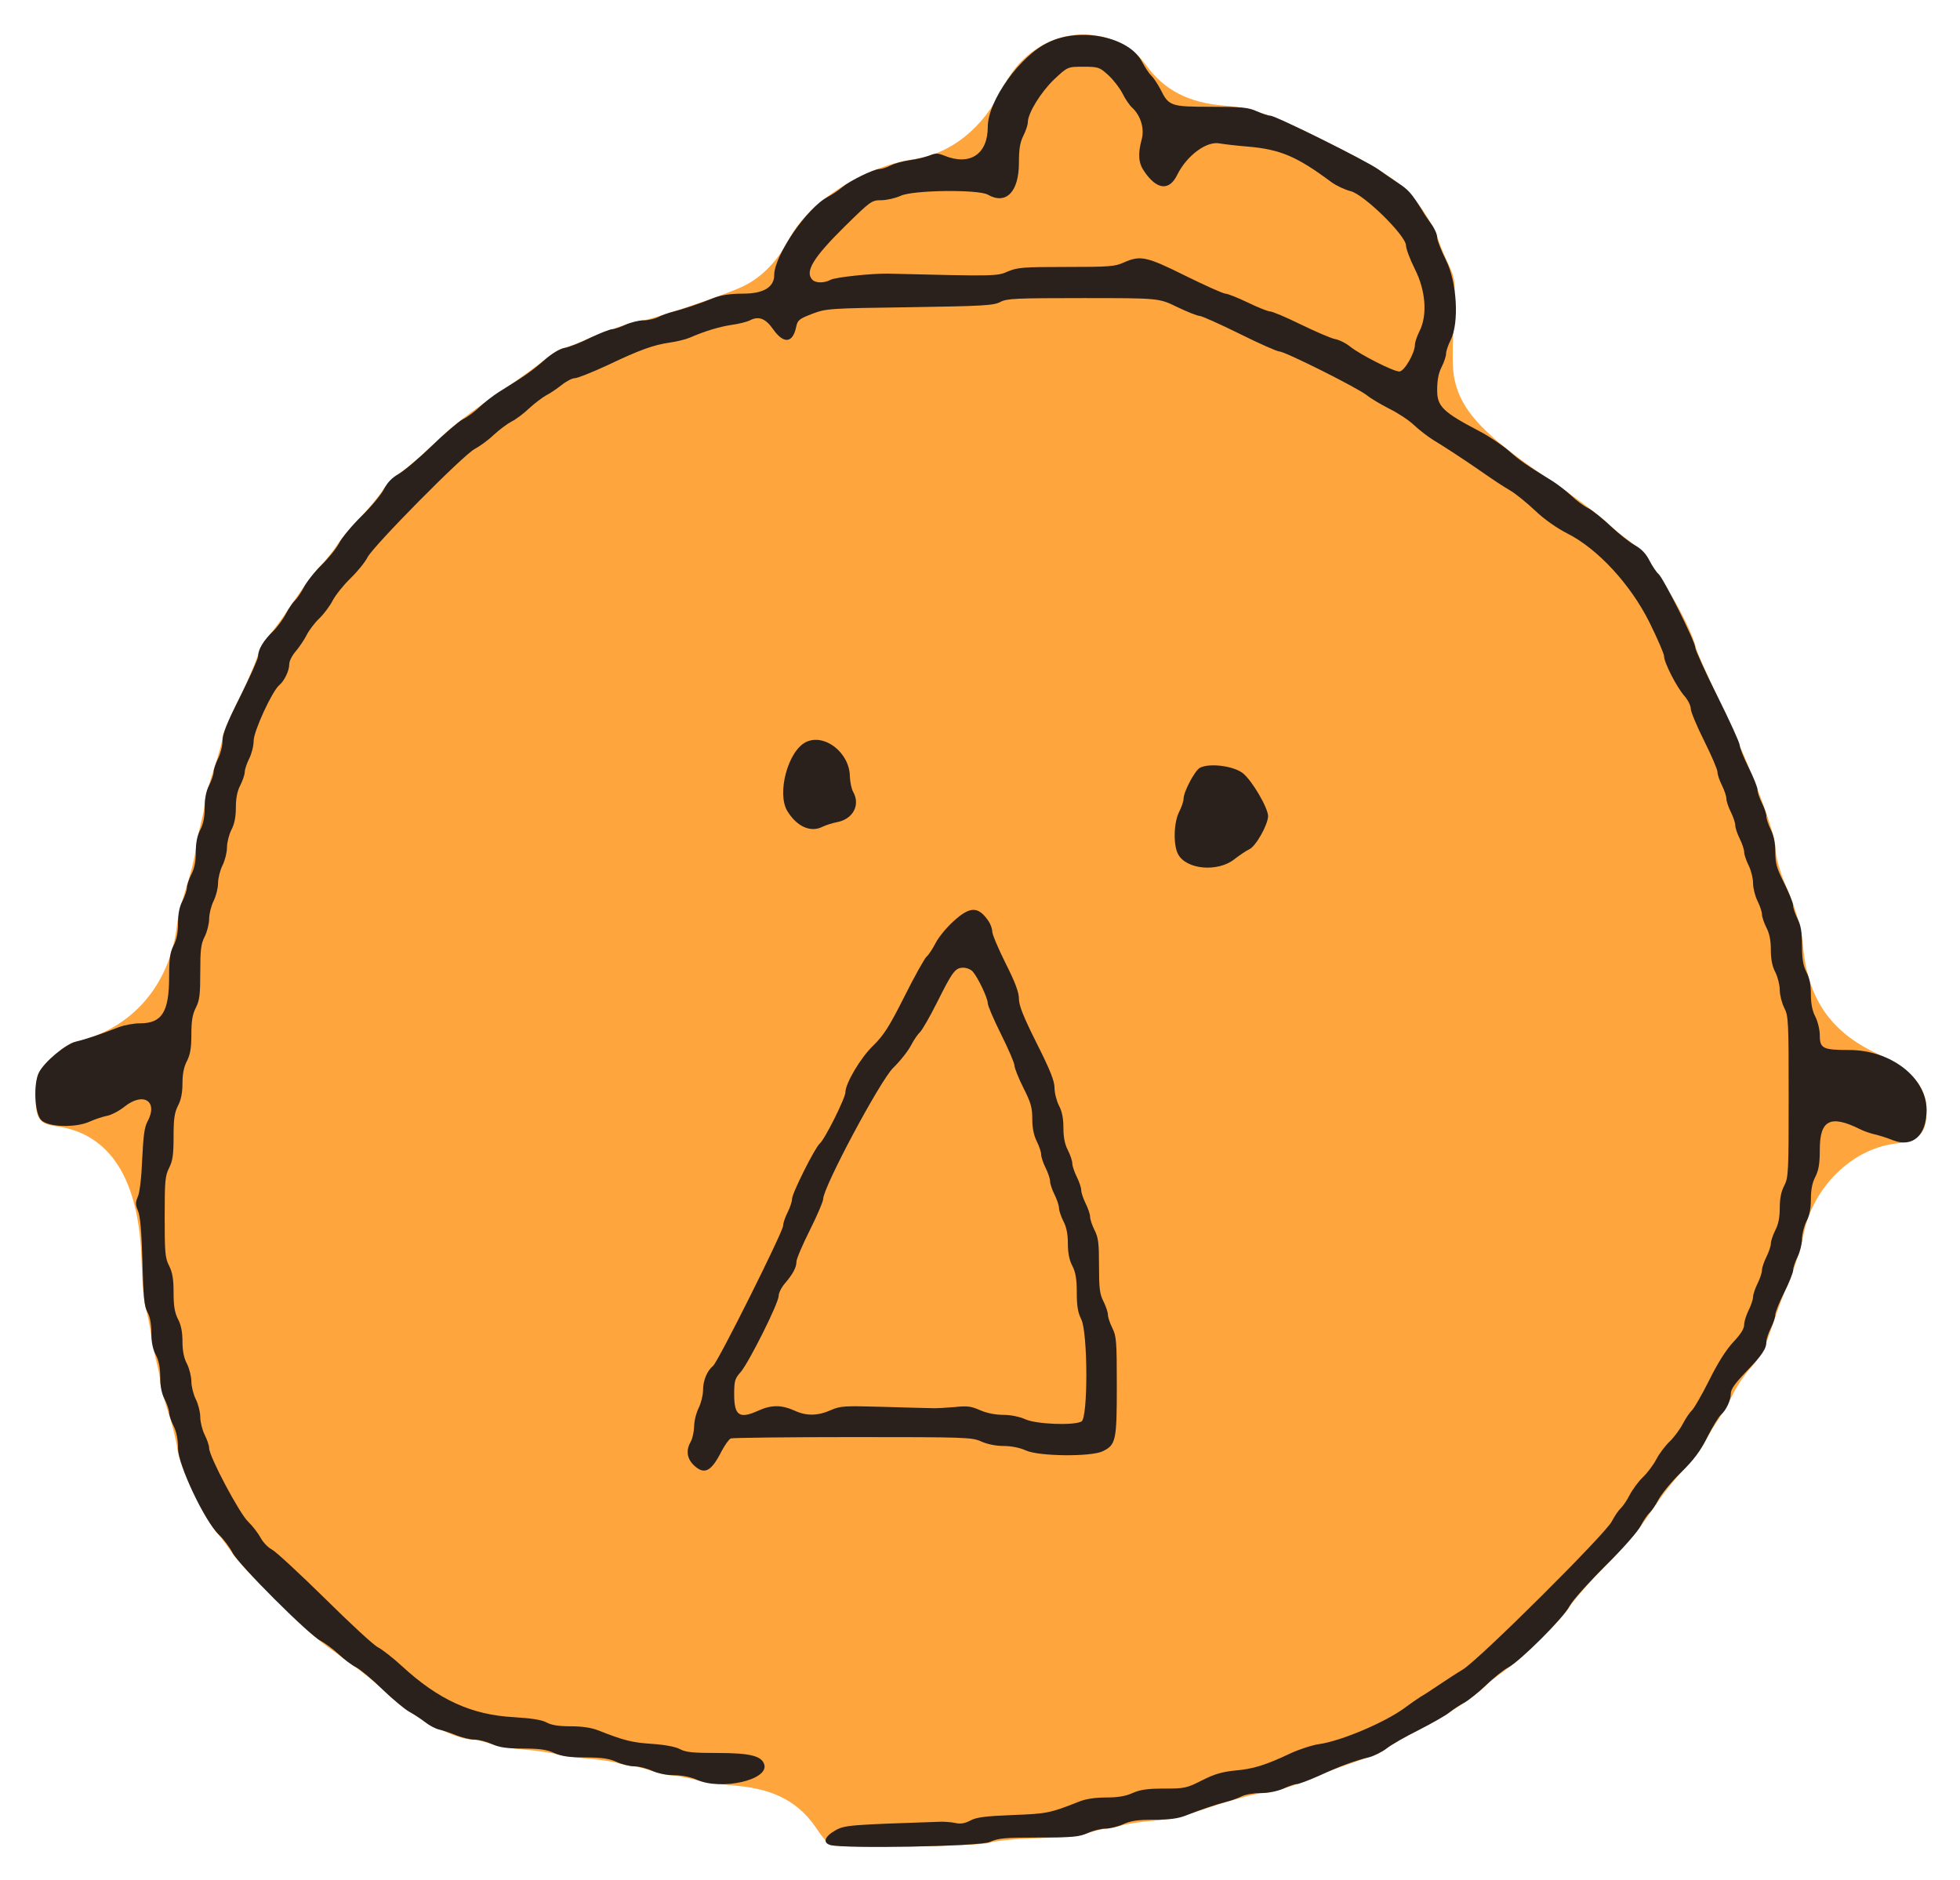
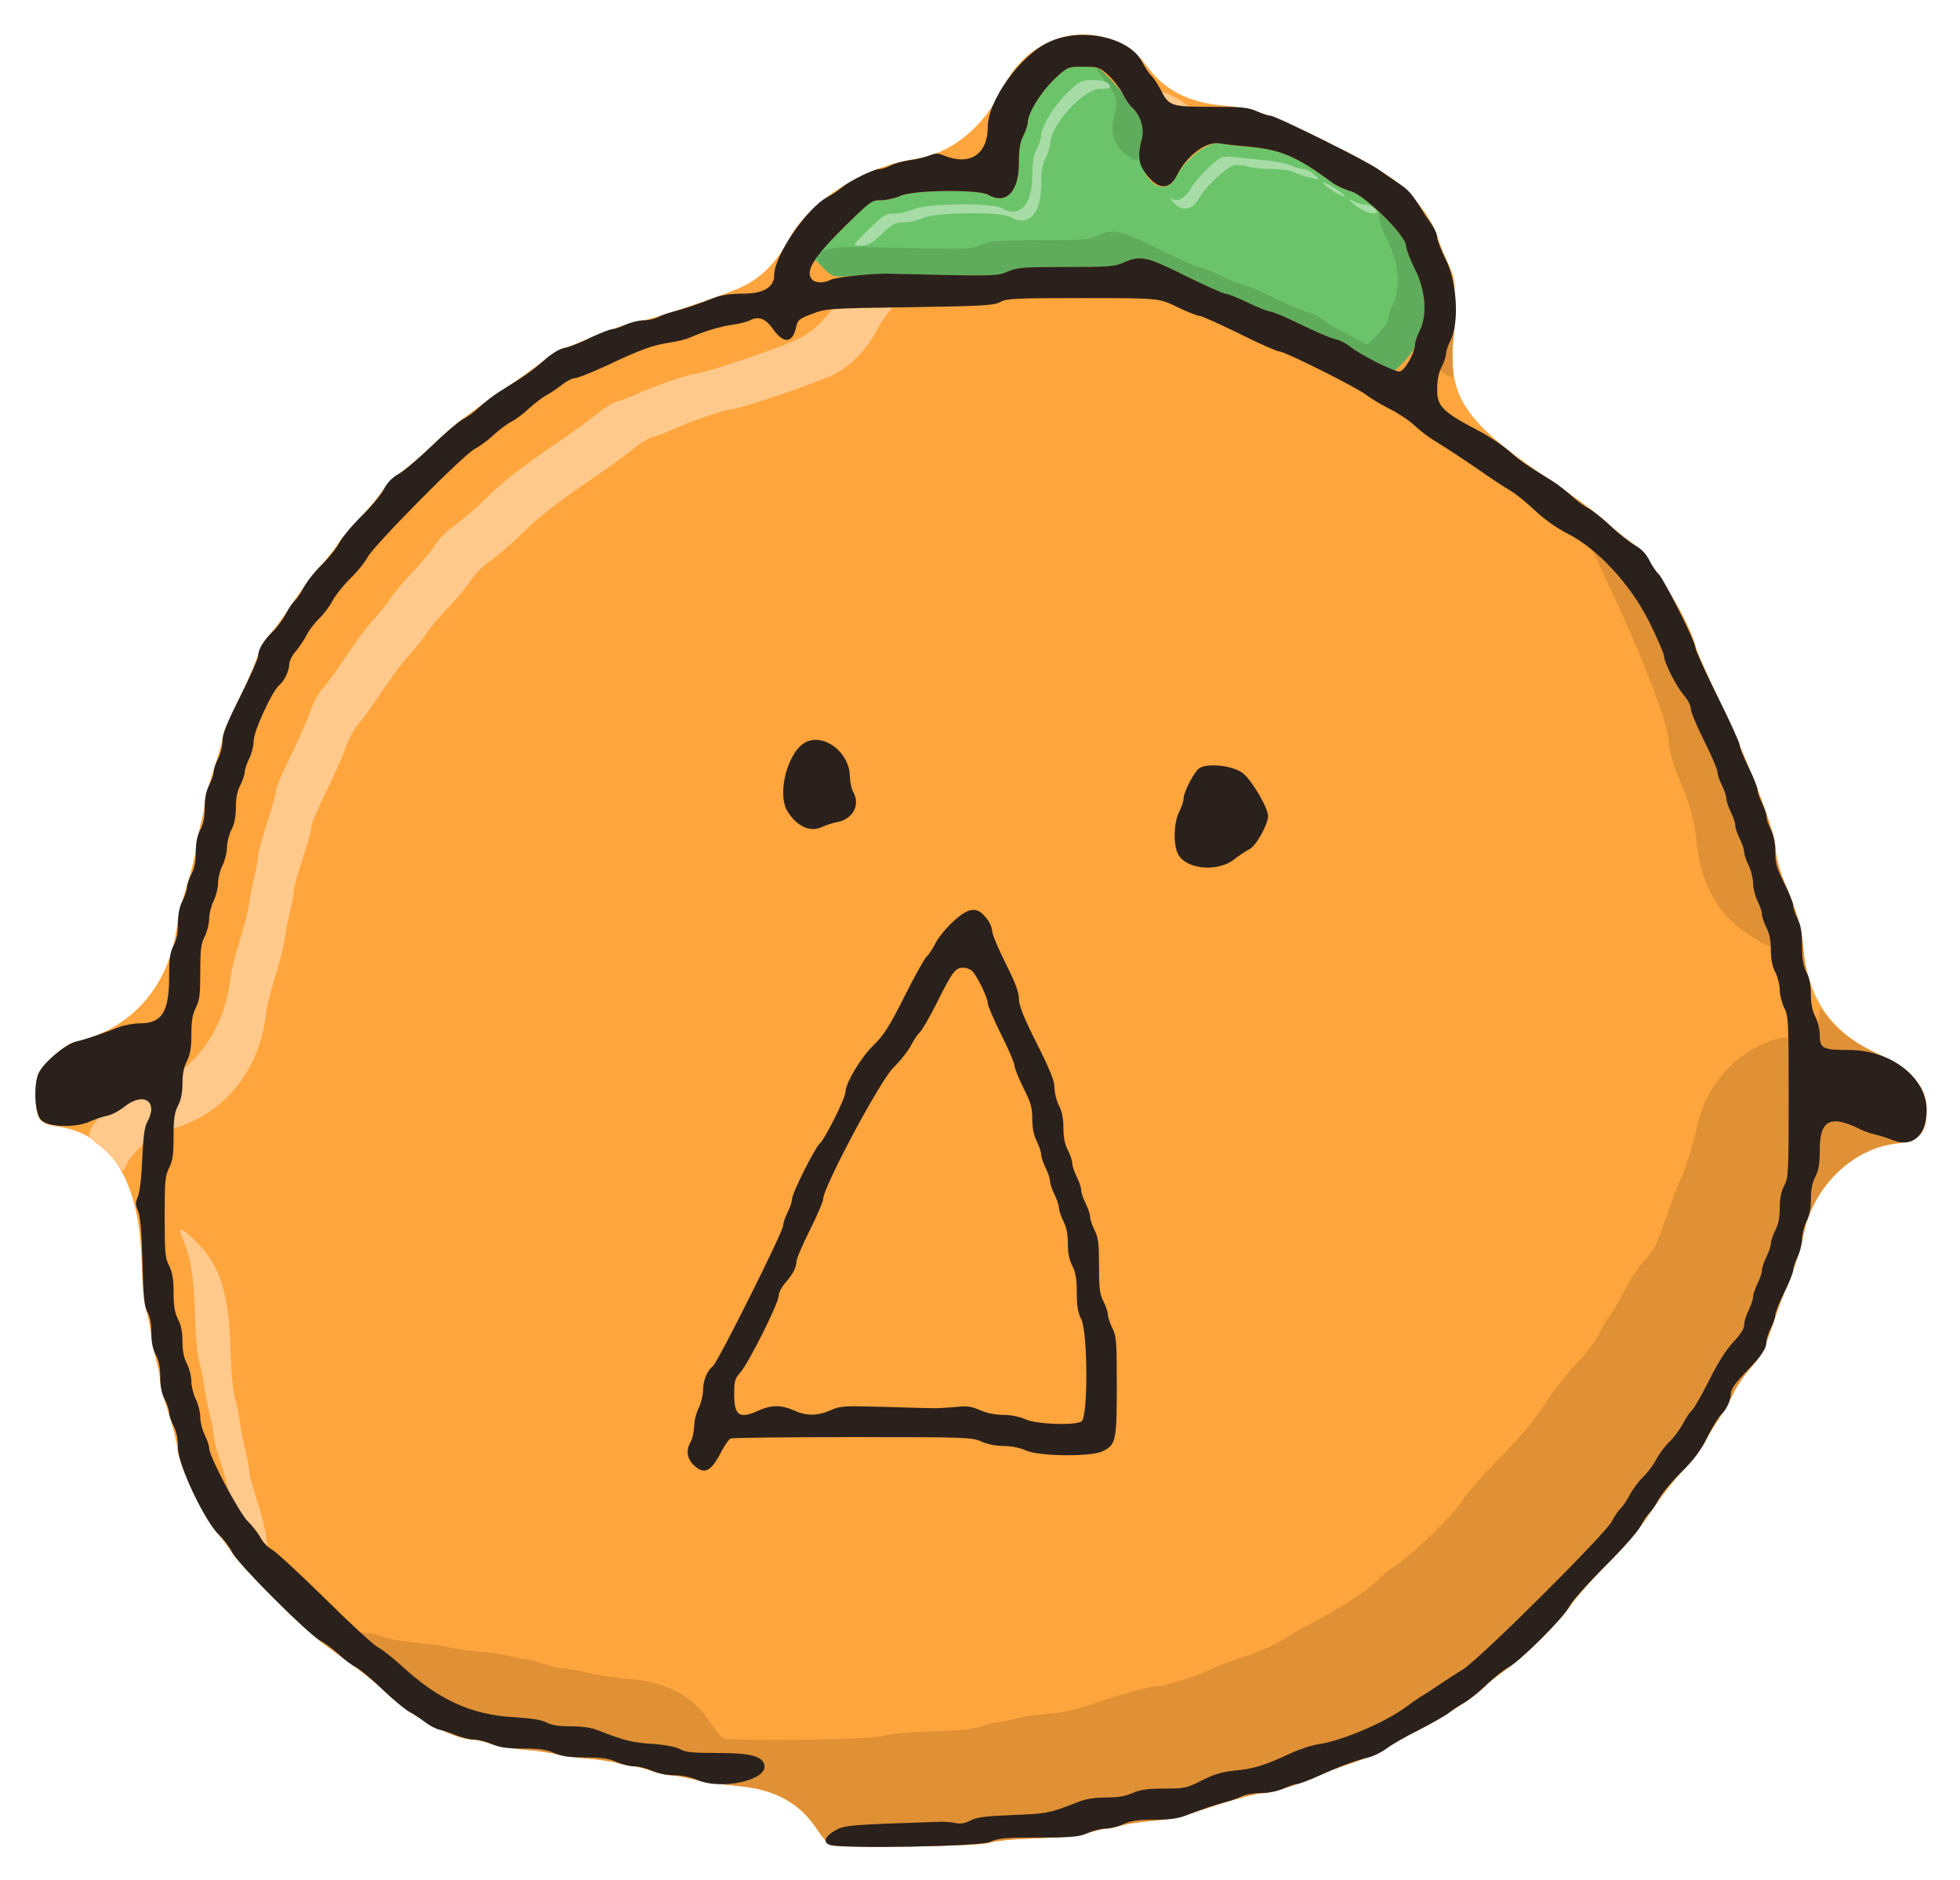
<svg xmlns="http://www.w3.org/2000/svg" viewBox="0 0 881 845" width="220" height="211">
  <g transform="translate(0,845) scale(0.1,-0.1)" fill="#ffa53d" stroke="none">
    <path d="M4713 8260 c-91 -42 -157 -109 -205 -205 -92 -184 -233 -296 -402 -321 -223 -33 -472 -192 -559 -358 -51 -99 -125 -175 -209 -214 -74 -36 -419 -152 -449 -152 -28 0 -177 -51 -259 -88 -36 -16 -79 -33 -96 -36 -16 -4 -55 -27 -85 -52 -29 -24 -103 -78 -164 -120 -186 -127 -257 -182 -340 -264 -44 -43 -106 -96 -138 -119 -34 -23 -71 -60 -89 -88 -17 -26 -63 -82 -102 -123 -40 -41 -85 -95 -101 -120 -16 -25 -50 -67 -76 -95 -26 -27 -79 -99 -119 -158 -39 -60 -87 -126 -106 -147 -22 -24 -46 -69 -63 -117 -15 -43 -56 -133 -89 -200 -34 -68 -62 -134 -62 -148 0 -15 -18 -80 -40 -146 -22 -66 -40 -132 -40 -147 0 -15 -7 -54 -16 -87 -8 -33 -20 -91 -25 -128 -5 -38 -25 -114 -43 -170 -18 -56 -36 -128 -40 -161 -31 -275 -205 -475 -464 -531 -36 -8 -135 -93 -157 -136 -10 -18 -15 -58 -15 -109 0 -98 17 -123 94 -133 241 -33 371 -238 382 -602 3 -105 11 -189 20 -220 8 -27 18 -79 23 -115 5 -36 17 -92 25 -125 9 -33 16 -72 16 -87 0 -15 16 -74 35 -133 20 -59 38 -134 42 -168 7 -73 122 -316 180 -380 19 -21 49 -62 68 -90 43 -66 329 -348 418 -413 175 -126 214 -157 271 -212 110 -106 304 -211 393 -212 13 0 49 -9 80 -19 32 -11 100 -22 151 -26 52 -4 115 -13 140 -20 26 -7 89 -16 141 -20 51 -4 114 -13 140 -21 25 -7 56 -14 69 -14 12 0 48 -9 79 -20 32 -11 70 -20 86 -20 16 0 66 -9 111 -20 44 -10 131 -23 191 -28 169 -15 281 -76 361 -200 22 -33 48 -63 59 -66 50 -14 659 -6 710 10 33 10 107 17 220 21 130 4 183 9 228 24 31 10 67 19 80 19 12 0 43 7 68 14 26 8 89 17 140 21 69 5 124 17 209 45 150 51 258 80 293 80 33 0 188 50 245 79 20 10 89 36 152 57 64 21 135 52 160 70 25 17 86 52 135 77 104 52 258 152 295 192 14 15 54 48 90 73 88 61 253 224 297 292 19 30 93 114 163 185 91 92 150 162 201 240 40 61 105 144 144 185 40 41 85 100 100 130 15 30 42 75 60 100 17 25 46 75 63 110 17 36 54 91 83 123 45 51 57 73 96 189 24 72 52 147 63 168 22 44 64 174 79 250 43 205 216 375 409 399 113 14 142 46 142 152 0 104 -68 181 -223 253 -208 97 -311 247 -332 481 -7 80 -34 175 -76 270 -27 60 -49 140 -49 177 0 69 -126 397 -256 668 -51 107 -96 209 -100 225 -28 122 -211 421 -292 477 -31 22 -75 57 -97 78 -46 44 -142 116 -300 224 -248 170 -350 274 -388 396 -19 64 -21 99 -12 320 7 165 7 165 -28 240 -19 41 -40 93 -46 115 -6 22 -37 78 -69 125 -74 108 -150 162 -425 301 -234 118 -337 154 -462 164 -161 12 -273 70 -354 183 -94 130 -286 175 -438 102z" />
+   </g>
+   <g transform="translate(0,845) scale(0.1,-0.1)" fill="#e09136" stroke="none">
+     <path d="M6010 7785 c0 -3 12 -29 26 -58 27 -52 27 -52 20 -217 -17 -383 11 -439 334 -668 158 -112 147 -109 140 -46 -3 30 -3 80 1 112 20 158 11 284 -25 363 -19 41 -39 92 -45 114 -23 83 -119 205 -212 268 -82 56 -239 143 -239 132z" />
+     <path d="M7089 6142 c26 -53 51 -110 55 -127 4 -16 49 -118 100 -225 130 -271 256 -599 256 -668 0 -37 22 -117 49 -177 42 -95 69 -190 76 -270 21 -234 124 -384 330 -480 50 -23 108 -57 129 -76 30 -26 38 -29 33 -14 -3 11 -9 54 -12 95 -7 75 -35 172 -76 265 -27 60 -49 140 -49 177 0 69 -126 397 -256 668 -51 107 -96 209 -100 225 -28 122 -211 421 -292 477 -31 22 -75 57 -97 78 -22 21 -75 63 -117 94 l-78 55 49 -97z" />
+     <path d="M8180 3903 c-1 -67 -44 -102 -142 -114 -193 -24 -366 -194 -409 -399 -15 -76 -57 -206 -79 -250 -11 -21 -39 -96 -63 -168 -39 -116 -51 -138 -96 -189 -29 -32 -66 -87 -83 -123 -17 -35 -46 -85 -63 -110 -18 -25 -45 -70 -60 -100 -15 -30 -60 -89 -100 -130 -39 -41 -104 -124 -144 -185 -51 -78 -110 -148 -201 -240 -70 -71 -144 -155 -163 -185 -44 -68 -209 -231 -297 -292 -36 -25 -76 -58 -90 -73 -37 -40 -191 -140 -295 -192 -49 -25 -110 -60 -135 -77 -25 -18 -96 -49 -160 -70 -63 -21 -132 -47 -152 -57 -57 -29 -212 -79 -245 -79 -35 0 -143 -29 -293 -80 -85 -28 -140 -40 -209 -45 -51 -4 -114 -13 -140 -21 -25 -7 -56 -14 -68 -14 -13 0 -49 -9 -80 -19 -45 -15 -98 -20 -228 -24 -113 -4 -187 -11 -220 -21 -51 -16 -660 -24 -710 -10 -11 3 -37 33 -59 66 -80 124 -192 185 -361 200 -60 5 -147 18 -191 28 -45 11 -95 20 -111 20 -16 0 -54 9 -86 20 -31 11 -67 20 -79 20 -13 0 -44 7 -69 14 -26 8 -89 17 -140 21 -52 4 -115 13 -141 20 -25 7 -88 16 -140 20 -51 4 -119 15 -151 26 -31 10 -67 19 -80 19 -91 1 -280 104 -402 220 -38 36 -92 81 -120 100 -27 18 -63 45 -79 59 -29 26 -29 26 -6 -14 33 -57 321 -346 410 -411 41 -30 108 -79 149 -109 41 -30 102 -80 135 -113 110 -106 304 -211 393 -212 13 0 49 -9 80 -19 32 -11 100 -22 151 -26 52 -4 115 -13 140 -20 26 -7 89 -16 141 -20 51 -4 114 -13 140 -21 25 -7 56 -14 69 -14 12 0 48 -9 79 -20 32 -11 70 -20 86 -20 16 0 66 -9 111 -20 44 -10 131 -23 191 -28 169 -15 281 -76 361 -200 22 -33 48 -63 59 -66 50 -14 659 -6 710 10 33 10 107 17 220 21 130 4 183 9 228 24 31 10 67 19 80 19 12 0 43 7 68 14 26 8 89 17 140 21 69 5 124 17 209 45 150 51 258 80 293 80 33 0 188 50 245 79 20 10 89 36 152 57 64 21 135 52 160 70 25 17 86 52 135 77 104 52 258 152 295 192 14 15 54 48 90 73 88 61 253 224 297 292 19 30 93 114 163 185 91 92 150 162 201 240 40 61 105 144 144 185 40 41 85 100 100 130 15 30 42 75 60 100 17 25 46 75 63 110 17 36 54 91 83 123 45 51 57 73 96 189 24 72 52 147 63 168 22 44 64 174 79 250 43 205 216 375 409 399 113 14 142 46 142 152 0 106 -65 178 -233 258 -103 49 -175 106 -225 176 -20 28 -21 28 -22 8z" />
+   </g>
+   <g transform="translate(0,845) scale(0.1,-0.1)" fill="#ffc98b" stroke="none">
+     <path d="M4953 8020 c-91 -42 -157 -109 -205 -205 -92 -184 -233 -296 -402 -321 -223 -33 -472 -192 -559 -358 -51 -99 -125 -175 -209 -214 -74 -36 -419 -152 -449 -152 -28 0 -177 -51 -259 -88 -36 -16 -79 -33 -96 -36 -16 -4 -55 -27 -85 -52 -29 -24 -103 -78 -164 -120 -186 -127 -257 -182 -340 -264 -44 -43 -106 -96 -138 -119 -34 -23 -71 -60 -89 -88 -17 -26 -63 -82 -102 -123 -40 -41 -85 -95 -101 -120 -16 -25 -50 -67 -76 -95 -26 -27 -79 -99 -119 -158 -39 -60 -87 -126 -106 -147 -22 -24 -46 -69 -63 -117 -15 -43 -56 -133 -89 -200 -34 -68 -62 -134 -62 -148 0 -15 -18 -80 -40 -146 -22 -66 -40 -132 -40 -147 0 -15 -7 -54 -16 -87 -8 -33 -20 -91 -25 -128 -5 -38 -25 -114 -43 -170 -18 -56 -36 -128 -40 -161 -31 -275 -205 -475 -464 -531 -56 -12 -172 -131 -172 -178 0 -7 20 -28 45 -46 24 -17 59 -52 76 -76 32 -45 32 -45 49 -7 22 49 121 138 162 147 259 56 433 256 464 531 4 33 22 105 40 161 18 56 38 132 43 170 5 37 17 95 25 128 9 33 16 72 16 87 0 15 18 81 40 147 22 66 40 131 40 146 0 14 28 80 62 148 33 67 74 157 89 200 17 48 41 93 63 117 19 21 67 87 106 147 40 59 93 131 119 158 26 28 60 70 76 95 16 25 61 79 101 120 39 41 85 97 102 123 18 28 55 65 89 88 32 23 94 76 138 119 83 82 154 137 340 264 61 42 135 96 164 120 30 25 69 48 85 52 17 3 60 20 96 36 82 37 231 88 259 88 30 0 375 116 449 152 84 39 158 115 209 214 87 166 336 325 559 358 169 25 310 137 402 321 78 156 199 235 360 235 58 0 105 -5 127 -14 35 -15 35 -15 -7 45 -89 126 -284 171 -435 99z" />
+     <path d="M5541 7768 c55 -102 192 -175 363 -193 66 -7 129 -16 139 -20 15 -6 17 -1 17 42 0 48 -1 51 -37 66 -92 40 -166 59 -278 71 -72 9 -139 22 -168 35 -47 20 -47 20 -36 -1z" />
+     <path d="M7015 6179 c41 -51 71 -81 88 -91 38 -20 -7 39 -58 78 -36 27 -45 31 -30 13z" />
+     <path d="M817 2893 c40 -94 54 -177 59 -348 3 -105 11 -189 20 -220 8 -27 18 -79 23 -115 5 -36 17 -92 25 -125 9 -33 16 -72 16 -87 0 -15 16 -74 35 -133 20 -59 38 -134 42 -168 10 -103 98 -265 192 -353 l74 -69 -50 100 c-37 74 -52 116 -56 162 -4 34 -22 109 -42 168 -19 59 -35 118 -35 133 0 15 -7 54 -16 87 -8 33 -20 89 -25 125 -5 36 -15 88 -23 115 -9 31 -17 115 -20 220 -7 246 -46 372 -145 474 -70 71 -95 83 -74 34z" />
+   </g>
+   <g transform="translate(0,845) scale(0.1,-0.1)" fill="#6cc46a" stroke="none">
+     <path d="M4738 8093 c-60 -58 -118 -152 -118 -193 0 -11 -9 -38 -20 -60 -15 -30 -20 -59 -20 -122 0 -131 -58 -190 -140 -143 -42 24 -335 21 -391 -5 -24 -11 -64 -20 -89 -20 -43 0 -47 -2 -174 -130 l-130 -130 44 -44 c45 -43 45 -43 150 -34 58 5 121 8 140 8 485 -12 492 -12 541 10 43 18 69 20 262 20 193 0 219 2 258 20 75 33 101 28 278 -60 89 -44 170 -80 179 -80 10 0 55 -18 101 -40 45 -22 91 -40 100 -40 10 0 72 -26 137 -58 66 -32 135 -62 154 -66 19 -3 51 -19 70 -35 20 -16 72 -47 117 -69 l80 -41 47 47 c27 29 46 57 46 70 0 13 9 40 20 62 37 72 29 183 -20 280 -22 44 -40 92 -40 106 0 45 -191 232 -250 245 -24 6 -63 24 -85 40 -156 117 -230 148 -375 159 -52 4 -105 11 -117 15 -52 17 -161 -62 -204 -147 -64 -125 -197 16 -157 166 14 52 3 87 -49 148 -18 22 -33 44 -33 50 0 5 -25 36 -57 69 -56 59 -56 59 -125 59 -69 0 -69 0 -130 -57z" />
+   </g>
+   <g transform="translate(0,845) scale(0.1,-0.1)" fill="#5fac5d" stroke="none">
+     <path d="M4930 8143 c0 -6 15 -29 33 -51 52 -61 63 -96 49 -148 -24 -87 -10 -138 48 -188 40 -33 60 -33 60 -1 0 14 5 45 12 69 13 49 -5 107 -44 143 -11 10 -28 34 -38 53 -20 38 -120 141 -120 123z" />
+     <path d="M6199 7465 c4 -22 24 -73 44 -112 46 -89 52 -203 17 -273 -11 -22 -20 -49 -20 -62 0 -13 -19 -41 -46 -70 l-47 -47 -80 41 c-45 22 -97 53 -117 69 -19 16 -51 32 -70 35 -19 4 -88 34 -154 66 -65 32 -127 58 -137 58 -9 0 -55 18 -100 40 -46 22 -91 40 -101 40 -9 0 -90 36 -179 80 -177 88 -203 93 -278 60 -39 -18 -65 -20 -258 -20 -193 0 -219 -2 -262 -20 -49 -22 -47 -22 -541 -10 -178 4 -237 -30 -167 -96 42 -41 42 -41 147 -32 58 5 121 8 140 8 485 -12 492 -12 541 10 43 18 69 20 262 20 193 0 219 2 258 20 75 33 101 28 278 -60 89 -44 170 -80 179 -80 10 0 55 -18 101 -40 45 -22 91 -40 100 -40 10 0 72 -26 137 -58 66 -32 135 -62 154 -66 19 -3 51 -19 70 -35 20 -16 72 -47 117 -69 l80 -41 47 47 c27 29 46 57 46 70 0 13 9 40 20 62 37 72 29 183 -20 280 -22 44 -40 91 -40 106 0 19 -18 45 -64 92 -64 66 -64 66 -57 27z" />
+   </g>
+   <g transform="translate(0,845) scale(0.1,-0.1)" fill="#a7dca6" stroke="none">
+     <path d="M4798 8033 c-60 -58 -118 -152 -118 -193 0 -11 -9 -38 -20 -60 -15 -30 -20 -59 -20 -122 0 -131 -58 -190 -140 -143 -42 24 -335 21 -391 -5 -24 -11 -64 -20 -88 -20 -40 0 -49 -5 -118 -72 -74 -73 -74 -73 -33 -72 34 1 48 9 94 53 48 45 60 51 98 51 24 0 63 9 87 20 56 26 349 29 391 5 82 -47 140 12 140 143 0 63 5 92 20 122 11 22 20 49 20 60 0 85 148 250 224 250 25 0 46 4 46 8 0 20 -28 32 -78 32 -52 0 -56 -2 -114 -57z" />
+     <path d="M5485 7739 c-37 -21 -116 -104 -136 -141 -20 -38 -56 -57 -81 -42 -9 6 -9 3 1 -10 40 -49 91 -44 120 12 24 47 121 139 156 148 15 4 44 2 65 -5 20 -6 70 -11 109 -11 44 0 83 -6 100 -15 16 -8 48 -19 72 -24 44 -10 44 -10 16 15 -15 13 -37 24 -48 24 -11 0 -36 8 -57 17 -20 9 -80 20 -132 24 -52 5 -111 11 -130 14 -19 3 -44 0 -55 -6z" />
+     <path d="M5953 7622 c22 -25 107 -72 89 -49 -8 9 -35 28 -60 42 -34 19 -42 21 -29 7z" />
+     <path d="M6089 7530 c34 -29 86 -48 99 -35 10 10 -28 35 -52 35 -12 0 -34 7 -51 15 -30 15 -30 15 4 -15z" />
  </g>
  <g transform="translate(0,845) scale(0.1,-0.1)" fill="#2b211c" stroke="none">
    <path d="M4713 8260 c-127 -59 -273 -263 -273 -380 0 -124 -81 -177 -197 -129 -28 11 -38 11 -65 0 -18 -7 -58 -17 -88 -21 -31 -4 -70 -15 -87 -24 -18 -9 -40 -16 -50 -16 -26 0 -132 -52 -168 -82 -16 -14 -45 -33 -64 -43 -92 -47 -241 -264 -241 -351 0 -55 -48 -84 -140 -84 -55 0 -96 -6 -128 -18 -70 -28 -142 -52 -186 -63 -21 -5 -51 -16 -67 -24 -15 -8 -45 -15 -66 -15 -21 0 -58 -9 -82 -20 -24 -11 -51 -20 -60 -20 -9 0 -53 -17 -97 -38 -43 -22 -95 -42 -116 -46 -23 -4 -58 -25 -96 -59 -56 -48 -80 -65 -201 -140 -25 -16 -64 -46 -86 -67 -22 -21 -56 -46 -75 -55 -19 -10 -82 -64 -140 -120 -58 -56 -125 -113 -149 -126 -30 -17 -50 -38 -66 -69 -13 -25 -58 -79 -100 -120 -42 -41 -87 -95 -100 -120 -13 -25 -49 -70 -80 -100 -31 -30 -67 -76 -80 -101 -13 -25 -31 -51 -40 -59 -9 -8 -27 -34 -40 -59 -13 -25 -40 -62 -60 -81 -41 -40 -65 -79 -65 -110 0 -11 -36 -92 -80 -180 -61 -121 -80 -170 -80 -200 0 -23 -9 -58 -20 -80 -11 -22 -20 -49 -20 -60 0 -11 -9 -38 -20 -60 -14 -26 -20 -59 -20 -100 0 -41 -6 -74 -20 -100 -14 -26 -20 -59 -20 -100 0 -41 -6 -74 -20 -100 -11 -22 -20 -49 -20 -60 0 -11 -9 -38 -20 -60 -14 -26 -20 -59 -20 -100 0 -41 -6 -74 -20 -100 -16 -32 -20 -59 -20 -140 0 -159 -32 -210 -131 -210 -28 0 -71 -8 -97 -18 -76 -30 -144 -53 -190 -64 -46 -11 -142 -90 -167 -139 -26 -50 -20 -185 10 -214 31 -32 156 -36 220 -6 22 10 56 21 75 25 19 3 55 22 79 41 86 69 154 24 103 -68 -13 -24 -18 -65 -23 -167 -3 -82 -11 -148 -19 -168 -12 -27 -12 -37 0 -65 10 -22 16 -90 20 -227 4 -160 8 -201 22 -227 12 -21 18 -54 18 -93 0 -41 6 -74 20 -100 14 -26 20 -59 20 -100 0 -41 6 -74 20 -100 11 -22 20 -49 20 -60 0 -11 9 -38 20 -60 13 -26 20 -59 20 -100 0 -75 120 -329 185 -390 20 -19 47 -55 60 -80 28 -54 343 -369 395 -395 19 -10 56 -37 81 -60 25 -24 61 -51 80 -60 19 -10 72 -54 119 -100 47 -45 101 -90 120 -100 19 -10 51 -31 70 -46 19 -15 49 -31 65 -34 17 -4 51 -15 77 -26 26 -10 62 -19 81 -19 19 0 54 -9 78 -20 34 -15 66 -20 140 -20 75 0 107 -5 140 -20 34 -15 66 -20 140 -20 75 0 107 -5 140 -20 24 -11 60 -20 80 -20 20 0 56 -9 80 -20 27 -12 66 -20 100 -20 35 0 74 -8 100 -20 111 -50 327 -1 304 69 -12 38 -64 51 -210 51 -109 0 -142 3 -168 17 -20 11 -68 20 -127 24 -89 6 -126 15 -242 61 -31 12 -73 18 -123 18 -53 0 -86 5 -108 17 -22 12 -67 19 -147 24 -190 10 -339 78 -504 230 -40 37 -88 74 -107 84 -19 9 -126 108 -239 220 -113 111 -220 210 -237 219 -18 9 -41 33 -52 54 -11 20 -36 53 -56 72 -39 37 -175 293 -175 330 0 12 -9 38 -20 60 -11 22 -20 58 -20 80 0 22 -9 58 -20 80 -11 22 -20 58 -20 80 0 22 -9 58 -20 80 -14 26 -20 59 -20 100 0 41 -6 74 -20 100 -15 30 -20 59 -20 120 0 61 -5 90 -20 120 -18 35 -20 59 -20 220 0 161 2 185 20 220 16 32 20 59 20 140 0 81 4 108 20 140 14 26 20 59 20 100 0 41 6 74 20 100 15 30 20 59 20 120 0 61 5 90 20 120 17 33 20 59 20 160 0 101 3 127 20 160 11 22 20 58 20 80 0 22 9 58 20 80 11 22 20 58 20 80 0 22 9 58 20 80 11 22 20 58 20 80 0 22 9 58 20 80 14 26 20 59 20 100 0 41 6 74 20 100 11 22 20 49 20 60 0 11 9 38 20 60 11 22 20 57 20 80 0 43 83 223 115 250 23 19 45 65 45 94 0 14 13 40 29 58 15 18 38 51 49 73 11 22 37 56 57 75 20 19 47 55 60 80 13 25 49 70 80 100 31 30 66 73 77 95 26 51 430 460 482 487 21 11 60 39 85 63 25 23 61 50 80 60 19 9 55 36 80 60 25 23 60 49 76 58 17 8 47 29 69 46 21 17 48 31 60 31 11 0 77 26 146 58 149 71 207 91 280 102 30 4 71 14 90 22 71 31 137 50 191 58 30 4 65 13 78 19 40 22 72 10 106 -39 48 -68 89 -63 104 12 6 29 14 35 71 57 64 24 72 25 440 30 332 5 379 8 407 24 29 15 67 17 372 17 340 0 340 0 422 -40 46 -22 91 -40 101 -40 9 0 90 -36 179 -80 88 -44 170 -80 180 -80 25 0 356 -166 393 -197 16 -13 61 -40 100 -60 39 -19 89 -52 111 -73 22 -21 61 -51 86 -67 56 -34 129 -82 189 -123 101 -70 117 -80 160 -106 25 -15 74 -55 110 -89 41 -39 96 -78 145 -103 137 -69 284 -229 369 -399 36 -73 66 -142 66 -153 0 -28 56 -138 91 -178 16 -18 29 -44 29 -58 0 -13 27 -78 60 -144 33 -66 60 -129 60 -140 0 -12 9 -38 20 -60 11 -22 20 -49 20 -60 0 -11 9 -38 20 -60 11 -22 20 -49 20 -60 0 -11 9 -38 20 -60 11 -22 20 -49 20 -60 0 -11 9 -38 20 -60 11 -22 20 -58 20 -80 0 -22 9 -58 20 -80 11 -22 20 -49 20 -60 0 -11 9 -38 20 -60 14 -26 20 -59 20 -100 0 -41 6 -74 20 -100 11 -22 20 -58 20 -80 0 -22 9 -58 20 -80 19 -37 20 -59 20 -400 0 -341 -1 -363 -20 -400 -14 -26 -20 -59 -20 -100 0 -41 -6 -74 -20 -100 -11 -22 -20 -49 -20 -60 0 -11 -9 -38 -20 -60 -11 -22 -20 -49 -20 -60 0 -11 -9 -38 -20 -60 -11 -22 -20 -49 -20 -60 0 -11 -9 -38 -20 -60 -11 -22 -20 -51 -20 -65 0 -18 -16 -43 -49 -78 -32 -34 -70 -94 -109 -173 -33 -66 -68 -126 -77 -134 -9 -8 -27 -34 -40 -59 -13 -25 -40 -62 -60 -81 -20 -19 -47 -55 -60 -80 -13 -25 -40 -61 -60 -80 -20 -19 -47 -56 -60 -81 -13 -25 -31 -51 -40 -59 -9 -8 -27 -34 -40 -59 -29 -57 -597 -622 -670 -666 -27 -16 -74 -47 -104 -67 -31 -21 -69 -46 -85 -55 -16 -10 -49 -33 -73 -51 -87 -64 -284 -148 -383 -162 -30 -4 -89 -23 -130 -42 -112 -53 -167 -70 -250 -77 -57 -6 -92 -16 -147 -44 -69 -35 -78 -37 -170 -37 -76 0 -108 -5 -142 -20 -31 -14 -65 -20 -118 -20 -48 0 -91 -6 -121 -18 -134 -53 -146 -55 -302 -61 -123 -5 -162 -10 -189 -25 -23 -12 -43 -16 -65 -11 -17 4 -47 6 -66 6 -416 -14 -434 -15 -477 -40 -47 -27 -56 -55 -20 -65 66 -17 672 -6 716 14 38 17 65 20 220 20 154 0 182 3 220 20 24 11 60 20 80 20 20 0 56 9 80 20 33 15 65 20 138 20 68 0 107 5 141 18 70 28 142 52 186 63 21 5 51 16 67 24 15 8 54 15 86 15 36 0 75 8 102 20 24 11 50 20 59 20 9 0 55 17 102 38 91 42 161 68 225 83 22 6 56 23 76 38 19 16 85 54 146 84 60 31 123 66 139 80 16 13 45 32 64 42 19 10 64 46 100 80 36 35 81 70 100 80 51 26 248 222 275 275 14 26 82 102 160 180 81 80 146 154 160 181 13 25 31 51 40 59 9 8 27 34 40 59 13 25 58 80 100 121 59 58 87 95 120 161 24 47 51 91 60 99 24 20 45 65 45 96 0 19 19 46 69 98 73 76 91 103 91 136 0 11 9 38 20 60 11 22 20 48 20 60 0 11 18 56 40 100 22 44 40 89 40 100 0 12 9 38 20 60 11 22 20 58 20 80 0 22 9 58 20 80 14 26 20 59 20 100 0 41 6 74 20 100 15 30 20 59 20 123 0 133 48 157 181 91 15 -8 44 -18 65 -23 22 -5 59 -17 84 -27 88 -34 150 23 150 136 0 146 -160 270 -348 270 -118 0 -132 7 -132 66 0 25 -9 62 -20 84 -14 26 -20 59 -20 100 0 41 -6 74 -20 100 -15 30 -20 59 -20 120 0 61 -5 90 -20 120 -11 22 -20 48 -20 60 0 11 -18 56 -40 100 -34 67 -40 89 -40 140 0 41 -7 74 -20 100 -11 22 -20 49 -20 60 0 11 -9 38 -20 60 -11 22 -20 48 -20 60 0 11 -18 56 -40 100 -22 44 -40 89 -40 100 0 11 -45 110 -100 220 -55 110 -100 209 -100 220 0 26 -143 311 -165 330 -9 7 -27 34 -40 59 -16 32 -36 53 -66 70 -24 13 -73 52 -109 86 -36 34 -81 70 -100 80 -19 9 -53 34 -75 55 -22 21 -61 51 -86 67 -123 76 -145 91 -195 135 -30 26 -89 66 -131 88 -168 88 -193 113 -193 186 0 45 6 77 20 104 11 22 20 49 20 60 0 11 9 38 20 60 40 78 29 262 -20 360 -22 44 -40 90 -40 103 0 13 -11 39 -25 58 -14 19 -33 47 -42 63 -48 77 -62 93 -108 123 -28 18 -68 46 -90 62 -51 37 -461 241 -485 241 -10 0 -37 9 -61 20 -38 17 -66 20 -204 20 -184 0 -191 3 -229 79 -14 26 -32 53 -41 61 -9 8 -27 35 -41 61 -56 112 -275 159 -421 89z m268 -147 c22 -20 51 -57 64 -82 12 -25 32 -54 43 -64 39 -36 57 -94 44 -143 -18 -66 -15 -107 11 -144 56 -83 112 -90 148 -17 44 89 134 155 193 142 17 -3 74 -10 126 -14 146 -13 219 -44 375 -160 22 -16 61 -34 85 -40 59 -13 250 -200 250 -245 0 -14 18 -62 40 -106 49 -97 57 -208 20 -280 -11 -22 -20 -49 -20 -60 0 -37 -48 -120 -70 -120 -27 0 -174 75 -220 111 -19 16 -51 32 -70 35 -19 4 -88 34 -154 66 -65 32 -127 58 -137 58 -9 0 -55 18 -100 40 -46 22 -91 40 -101 40 -9 0 -90 36 -179 80 -177 88 -203 93 -278 60 -39 -18 -65 -20 -258 -20 -193 0 -219 -2 -262 -20 -49 -22 -56 -22 -541 -10 -71 1 -236 -16 -257 -28 -28 -15 -66 -15 -81 0 -36 36 3 100 146 241 115 113 120 117 163 117 24 0 64 9 88 20 56 26 349 29 391 5 82 -47 140 12 140 143 0 63 5 92 20 122 11 22 20 49 20 60 0 41 58 135 118 193 61 57 61 57 131 57 68 0 73 -2 112 -37z" />
    <path d="M3622 5114 c-81 -41 -131 -231 -83 -310 43 -70 105 -98 159 -70 15 7 43 16 63 20 73 13 107 77 74 136 -8 14 -14 45 -15 70 -1 107 -115 195 -198 154z" />
    <path d="M5394 4999 c-23 -12 -74 -108 -74 -140 0 -11 -9 -37 -20 -59 -24 -47 -27 -147 -5 -189 36 -70 179 -83 254 -23 22 17 51 37 66 44 30 13 85 112 85 150 -1 38 -72 159 -113 192 -42 33 -149 47 -193 25z" />
    <path d="M4285 4308 c-31 -28 -67 -72 -80 -98 -13 -25 -31 -53 -40 -60 -9 -8 -54 -88 -100 -180 -69 -137 -93 -174 -140 -220 -57 -55 -125 -170 -125 -210 0 -26 -93 -212 -115 -230 -22 -19 -125 -224 -125 -250 0 -12 -9 -38 -20 -60 -11 -22 -20 -48 -20 -60 0 -26 -292 -611 -315 -630 -27 -22 -45 -66 -45 -110 0 -22 -9 -58 -20 -80 -11 -22 -20 -59 -20 -82 -1 -24 -7 -54 -15 -68 -22 -38 -18 -74 11 -104 49 -48 80 -33 127 60 15 28 33 54 42 58 9 3 257 6 550 6 509 0 535 -1 576 -20 27 -12 66 -20 100 -20 35 0 74 -8 100 -20 59 -27 292 -29 345 -4 60 29 64 47 64 294 0 201 -2 224 -20 260 -11 22 -20 49 -20 60 0 11 -9 38 -20 60 -17 33 -20 59 -20 160 0 101 -3 127 -20 160 -11 22 -20 49 -20 60 0 11 -9 38 -20 60 -11 22 -20 49 -20 60 0 11 -9 38 -20 60 -11 22 -20 49 -20 60 0 11 -9 38 -20 60 -14 26 -20 59 -20 100 0 41 -6 74 -20 100 -11 22 -20 57 -20 80 0 30 -19 79 -80 200 -60 120 -80 170 -80 200 0 29 -16 73 -60 160 -33 66 -60 130 -60 143 0 12 -8 34 -17 47 -46 67 -83 67 -158 -2z m87 -225 c24 -27 68 -120 68 -143 0 -11 27 -74 60 -140 33 -66 60 -129 60 -140 0 -11 18 -56 40 -100 34 -67 40 -89 40 -140 0 -41 7 -74 20 -100 11 -22 20 -49 20 -60 0 -11 9 -38 20 -60 11 -22 20 -49 20 -60 0 -11 9 -38 20 -60 11 -22 20 -49 20 -60 0 -11 9 -38 20 -60 14 -26 20 -59 20 -100 0 -41 6 -74 20 -100 15 -30 20 -59 20 -120 0 -61 5 -90 20 -120 30 -59 31 -444 1 -460 -36 -19 -204 -12 -252 10 -27 12 -66 20 -100 20 -35 0 -74 8 -104 21 -40 18 -59 20 -114 14 -36 -3 -82 -6 -101 -5 -19 0 -119 3 -222 6 -174 5 -191 4 -234 -15 -59 -26 -110 -27 -165 -1 -56 25 -102 25 -158 0 -87 -40 -111 -25 -111 72 0 60 3 71 29 100 37 43 171 310 171 343 0 13 13 39 29 57 35 41 51 71 51 97 0 12 27 75 60 141 33 66 60 129 60 140 0 53 257 534 315 590 31 30 67 76 80 101 13 25 31 51 40 59 9 8 44 68 77 134 70 140 82 156 118 156 15 0 34 -8 42 -17z" />
  </g>
</svg>
